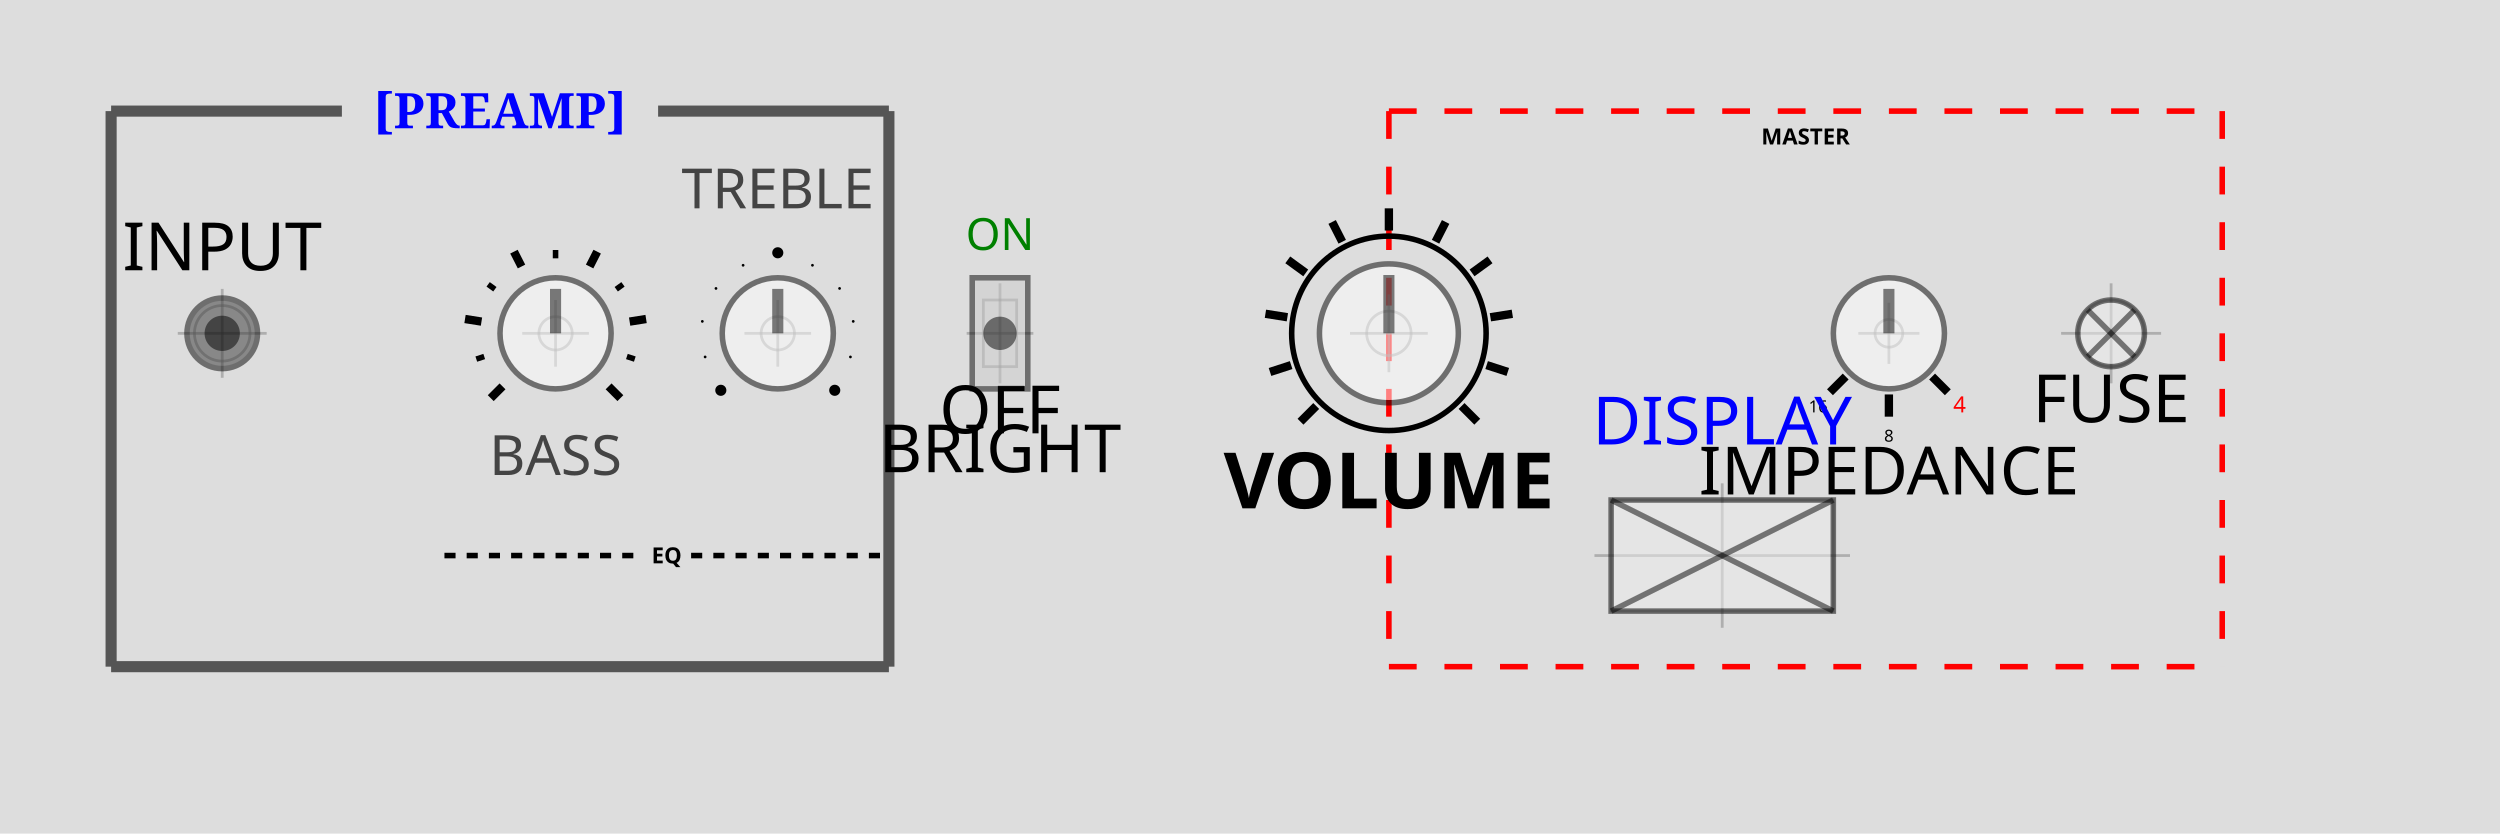
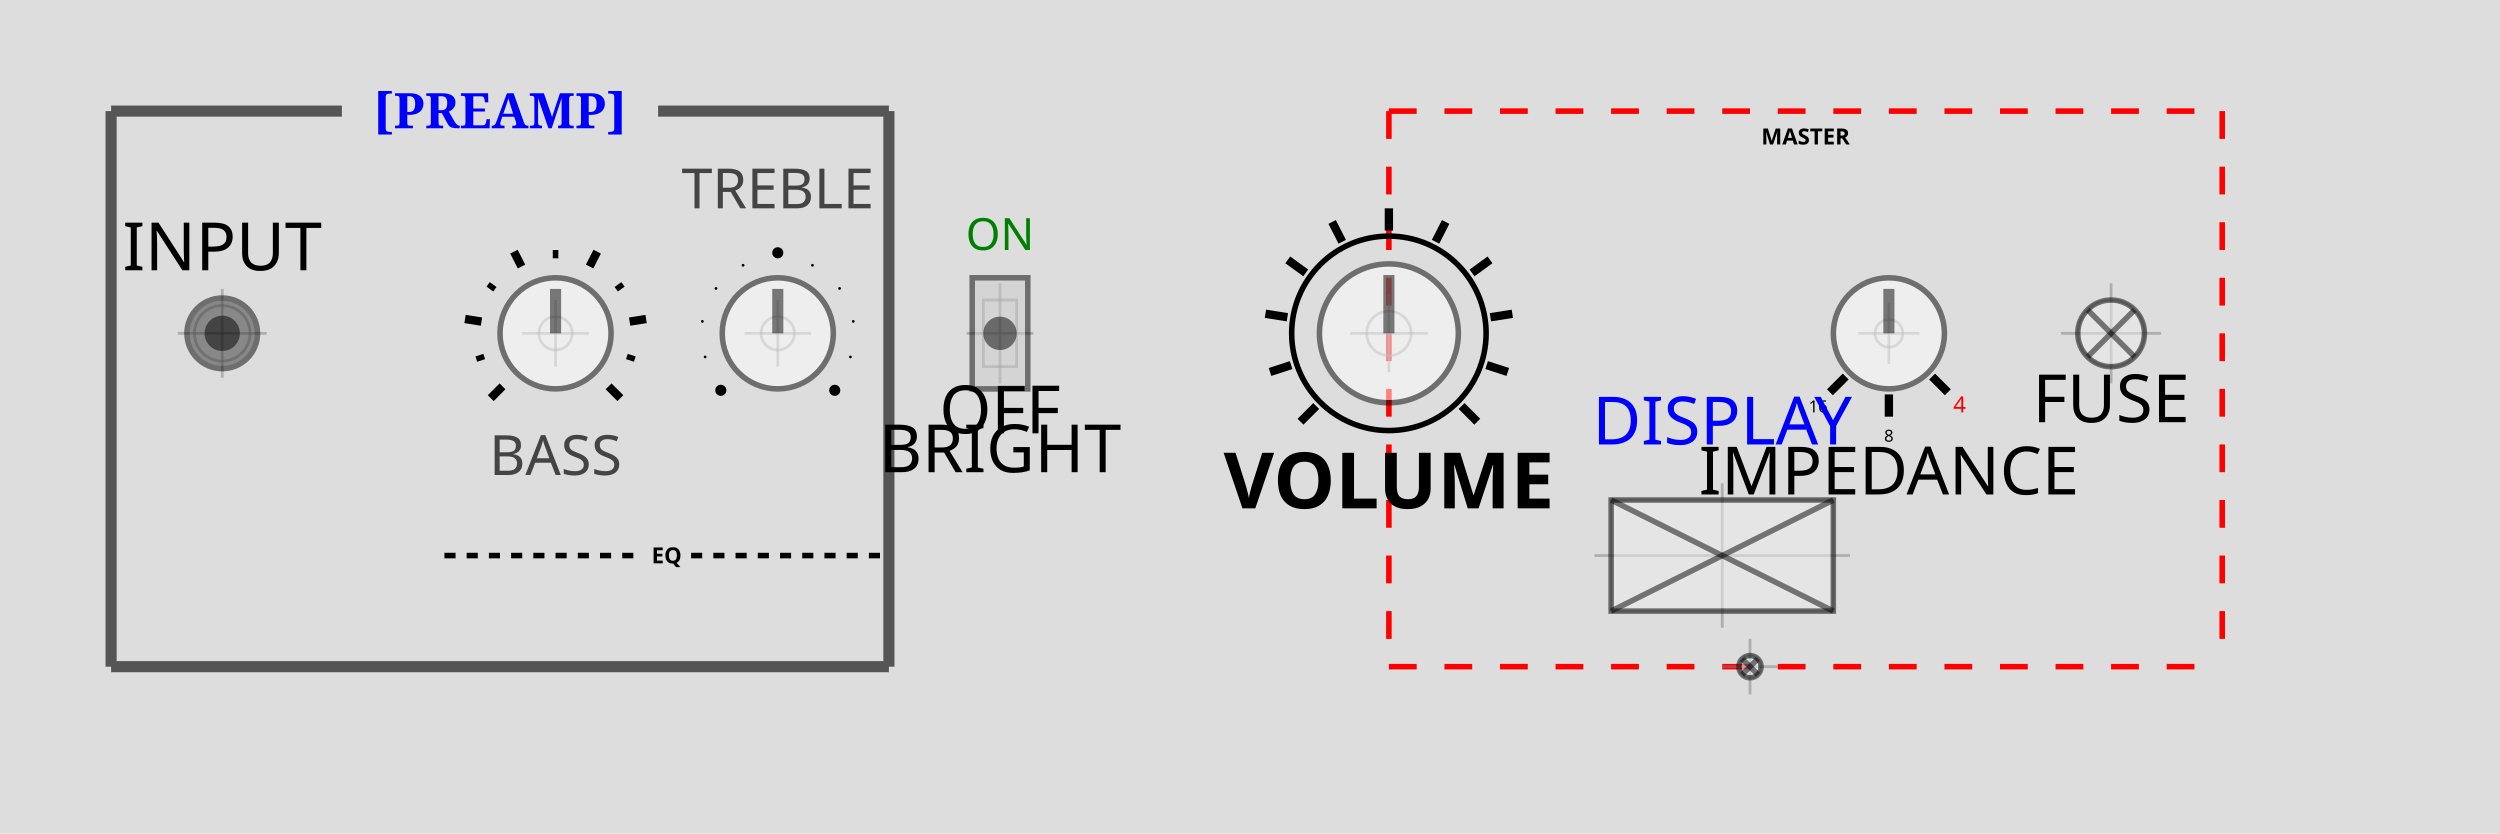
<svg xmlns="http://www.w3.org/2000/svg" baseProfile="full" height="150.0mm" version="1.1" viewBox="0 0 450.0 150.0" width="450.0mm">
  <defs />
  <rect fill="#dddddd" height="150.0" width="450.0" x="0" y="0" />
  <text fill="blue" font-family="serif" font-size="8.819" font-weight="bold" text-anchor="middle" x="90.0" y="23.087"> [PREAMP] </text>
  <line stroke="#555555" stroke-width="2.0" x1="20.0" x2="61.542" y1="20.0" y2="20.0" />
  <line stroke="#555555" stroke-width="2.0" x1="118.458" x2="160.0" y1="20.0" y2="20.0" />
  <line stroke="#555555" stroke-width="2.0" x1="20.0" x2="160.0" y1="120.0" y2="120.0" />
  <line stroke="#555555" stroke-width="2.0" x1="20.0" x2="20.0" y1="20.0" y2="120.0" />
  <line stroke="#555555" stroke-width="2.0" x1="160.0" x2="160.0" y1="20.0" y2="120.0" />
  <circle cx="40.0" cy="60.0" fill="none" r="5.0" stroke="gray" stroke-opacity="0.5" stroke-width="0.5" />
  <line stroke="gray" stroke-opacity="0.5" stroke-width="0.5" x1="32.0" x2="48.0" y1="60.0" y2="60.0" />
  <line stroke="gray" stroke-opacity="0.5" stroke-width="0.5" x1="40.0" x2="40.0" y1="52.0" y2="68.0" />
  <circle cx="40.0" cy="60.0" fill="#333333" opacity="0.5" r="6.35" stroke="black" stroke-width="1" />
  <circle cx="40.0" cy="60.0" fill="black" opacity="0.5" r="3.175" />
  <text fill="black" font-family="sans-serif" font-size="12" font-weight="normal" text-anchor="middle" x="40.0" y="48.65">INPUT</text>
  <text fill="black" font-family="sans-serif" font-size="4.0" font-weight="bold" text-anchor="middle" x="120.0" y="101.4">EQ</text>
  <line stroke="black" stroke-dasharray="2,2" stroke-width="1.0" x1="80.0" x2="115.6" y1="100.0" y2="100.0" />
  <line stroke="black" stroke-dasharray="2,2" stroke-width="1.0" x1="124.4" x2="160.0" y1="100.0" y2="100.0" />
  <circle cx="100.0" cy="60.0" fill="none" r="3.0" stroke="gray" stroke-opacity="0.5" stroke-width="0.5" />
  <line stroke="gray" stroke-opacity="0.5" stroke-width="0.5" x1="94.0" x2="106.0" y1="60.0" y2="60.0" />
  <line stroke="gray" stroke-opacity="0.5" stroke-width="0.5" x1="100.0" x2="100.0" y1="54.0" y2="66.0" />
  <line stroke="black" stroke-width="1.5" x1="90.454" x2="88.333" y1="69.546" y2="71.667" />
  <line stroke="black" stroke-width="1" x1="87.161" x2="85.734" y1="64.172" y2="64.635" />
  <line stroke="black" stroke-width="1.5" x1="86.666" x2="83.703" y1="57.888" y2="57.419" />
  <line stroke="black" stroke-width="1" x1="89.078" x2="87.865" y1="52.065" y2="51.183" />
  <line stroke="black" stroke-width="1.5" x1="93.871" x2="92.509" y1="47.971" y2="45.298" />
  <line stroke="black" stroke-width="1" x1="100.0" x2="100.0" y1="46.5" y2="45.0" />
  <line stroke="black" stroke-width="1.5" x1="106.129" x2="107.491" y1="47.971" y2="45.298" />
  <line stroke="black" stroke-width="1" x1="110.922" x2="112.135" y1="52.065" y2="51.183" />
  <line stroke="black" stroke-width="1.5" x1="113.334" x2="116.297" y1="57.888" y2="57.419" />
  <line stroke="black" stroke-width="1" x1="112.839" x2="114.266" y1="64.172" y2="64.635" />
  <line stroke="black" stroke-width="1.5" x1="109.546" x2="111.667" y1="69.546" y2="71.667" />
  <circle cx="100.0" cy="60.0" fill="white" opacity="0.5" r="10.0" stroke="black" stroke-width="1" />
  <line opacity="0.5" stroke="black" stroke-width="2" x1="100.0" x2="100.0" y1="60.0" y2="52.0" />
  <text fill="#444444" font-family="sans-serif" font-size="10.0" font-weight="normal" text-anchor="middle" x="100.0" y="85.5">BASS</text>
  <circle cx="140.0" cy="60.0" fill="none" r="3.0" stroke="gray" stroke-opacity="0.5" stroke-width="0.5" />
  <line stroke="gray" stroke-opacity="0.5" stroke-width="0.5" x1="134.0" x2="146.0" y1="60.0" y2="60.0" />
  <line stroke="gray" stroke-opacity="0.5" stroke-width="0.5" x1="140.0" x2="140.0" y1="54.0" y2="66.0" />
  <circle cx="129.747" cy="70.253" fill="black" r="1.0" />
  <circle cx="126.923" cy="64.249" fill="black" r="0.25" />
  <circle cx="126.419" cy="57.849" fill="black" r="0.25" />
  <circle cx="128.876" cy="51.918" fill="black" r="0.25" />
  <circle cx="133.758" cy="47.749" fill="black" r="0.25" />
  <circle cx="140.0" cy="45.5" fill="black" r="1.0" />
  <circle cx="146.242" cy="47.749" fill="black" r="0.25" />
  <circle cx="151.124" cy="51.918" fill="black" r="0.25" />
  <circle cx="153.581" cy="57.849" fill="black" r="0.25" />
  <circle cx="153.077" cy="64.249" fill="black" r="0.25" />
  <circle cx="150.253" cy="70.253" fill="black" r="1.0" />
  <circle cx="140.0" cy="60.0" fill="white" opacity="0.5" r="10.0" stroke="black" stroke-width="1" />
  <line opacity="0.5" stroke="black" stroke-width="2" x1="140.0" x2="140.0" y1="60.0" y2="52.0" />
  <text fill="#444444" font-family="sans-serif" font-size="10.0" font-weight="normal" text-anchor="middle" x="140.0" y="37.5">TREBLE</text>
  <rect fill="none" height="12.0" stroke="gray" stroke-opacity="0.5" stroke-width="0.5" width="6.0" x="177.0" y="54.0" />
  <line stroke="gray" stroke-opacity="0.5" stroke-width="0.5" x1="174.0" x2="186.0" y1="60.0" y2="60.0" />
  <line stroke="gray" stroke-opacity="0.5" stroke-width="0.5" x1="180.0" x2="180.0" y1="51.0" y2="69.0" />
  <text fill="green" font-family="sans-serif" font-size="8.0" font-weight="normal" text-anchor="middle" x="180.0" y="45.0">ON</text>
  <text fill="black" font-family="sans-serif" font-size="12" font-weight="normal" text-anchor="middle" x="180.0" y="78.0">OFF</text>
  <rect fill="#cccccc" height="20.0" opacity="0.5" stroke="black" width="10.0" x="175.0" y="50.0" />
  <circle cx="180.0" cy="60.0" fill="black" opacity="0.5" r="3.0" />
  <text fill="black" font-family="sans-serif" font-size="12" font-weight="normal" text-anchor="middle" x="180.0" y="85.0">BRIGHT</text>
  <text fill="black" font-family="sans-serif" font-size="4.0" font-weight="bold" text-anchor="middle" x="325.0" y="26.0">MASTER</text>
  <line stroke="red" stroke-dasharray="5,5" stroke-width="1.0" x1="250.0" x2="400.0" y1="20.0" y2="20.0" />
  <line stroke="red" stroke-dasharray="5,5" stroke-width="1.0" x1="250.0" x2="400.0" y1="120.0" y2="120.0" />
  <line stroke="red" stroke-dasharray="5,5" stroke-width="1.0" x1="250.0" x2="250.0" y1="20.0" y2="120.0" />
  <line stroke="red" stroke-dasharray="5,5" stroke-width="1.0" x1="400.0" x2="400.0" y1="20.0" y2="120.0" />
  <circle cx="250.0" cy="60.0" fill="none" r="4.0" stroke="gray" stroke-opacity="0.5" stroke-width="0.5" />
  <line stroke="gray" stroke-opacity="0.5" stroke-width="0.5" x1="243.0" x2="257.0" y1="60.0" y2="60.0" />
  <line stroke="gray" stroke-opacity="0.5" stroke-width="0.5" x1="250.0" x2="250.0" y1="53.0" y2="67.0" />
  <circle cx="250.0" cy="60.0" fill="none" r="17.5" stroke="black" stroke-width="1.0" />
  <line stroke="black" stroke-width="1.5" x1="236.919" x2="234.09" y1="73.081" y2="75.91" />
  <line stroke="black" stroke-width="1.5" x1="232.405" x2="228.601" y1="65.717" y2="66.953" />
  <line stroke="black" stroke-width="1.5" x1="231.728" x2="227.777" y1="57.106" y2="56.48" />
  <line stroke="black" stroke-width="1.5" x1="235.033" x2="231.797" y1="49.126" y2="46.775" />
  <line stroke="black" stroke-width="1.5" x1="241.601" x2="239.785" y1="43.516" y2="39.952" />
  <line stroke="black" stroke-width="1.5" x1="250.0" x2="250.0" y1="41.5" y2="37.5" />
  <line stroke="black" stroke-width="1.5" x1="258.399" x2="260.215" y1="43.516" y2="39.952" />
  <line stroke="black" stroke-width="1.5" x1="264.967" x2="268.203" y1="49.126" y2="46.775" />
  <line stroke="black" stroke-width="1.5" x1="268.272" x2="272.223" y1="57.106" y2="56.48" />
  <line stroke="black" stroke-width="1.5" x1="267.595" x2="271.399" y1="65.717" y2="66.953" />
  <line stroke="black" stroke-width="1.5" x1="263.081" x2="265.91" y1="73.081" y2="75.91" />
  <circle cx="250.0" cy="60.0" fill="white" opacity="0.5" r="12.5" stroke="black" stroke-width="1" />
  <line opacity="0.5" stroke="black" stroke-width="2" x1="250.0" x2="250.0" y1="60.0" y2="49.5" />
  <text fill="black" font-family="sans-serif" font-size="14.0" font-weight="bold" text-anchor="middle" x="250.0" y="91.5">VOLUME</text>
  <circle cx="340.0" cy="60.0" fill="none" r="2.5" stroke="gray" stroke-opacity="0.5" stroke-width="0.5" />
  <line stroke="gray" stroke-opacity="0.5" stroke-width="0.5" x1="334.5" x2="345.5" y1="60.0" y2="60.0" />
  <line stroke="gray" stroke-opacity="0.5" stroke-width="0.5" x1="340.0" x2="340.0" y1="54.5" y2="65.5" />
  <line stroke="black" stroke-width="1.5" x1="347.778" x2="350.607" y1="67.778" y2="70.607" />
  <text fill="red" font-family="sans-serif" font-size="4.0" font-weight="normal" text-anchor="middle" x="352.728" y="74.228">4</text>
  <line stroke="black" stroke-width="1.5" x1="340.0" x2="340.0" y1="71.0" y2="75.0" />
  <text fill="black" font-family="sans-serif" font-size="3.0" font-weight="normal" text-anchor="middle" x="340.0" y="79.5">8</text>
  <line stroke="black" stroke-width="1.5" x1="332.222" x2="329.393" y1="67.778" y2="70.607" />
  <text fill="black" font-family="sans-serif" font-size="3.0" font-weight="normal" text-anchor="middle" x="327.272" y="74.228">16</text>
  <circle cx="340.0" cy="60.0" fill="white" opacity="0.5" r="10.0" stroke="black" stroke-width="1" />
  <line opacity="0.5" stroke="black" stroke-width="2" x1="340.0" x2="340.0" y1="60.0" y2="52.0" />
  <text fill="black" font-family="sans-serif" font-size="12" font-weight="normal" text-anchor="middle" x="340.0" y="89.0">IMPEDANCE</text>
  <circle cx="380.0" cy="60.0" fill="none" r="6.0" stroke="gray" stroke-opacity="0.5" stroke-width="0.5" />
  <line stroke="gray" stroke-opacity="0.5" stroke-width="0.5" x1="371.0" x2="389.0" y1="60.0" y2="60.0" />
  <line stroke="gray" stroke-opacity="0.5" stroke-width="0.5" x1="380.0" x2="380.0" y1="51.0" y2="69.0" />
  <circle cx="380.0" cy="60.0" fill="#eeeeee" opacity="0.5" r="6.0" stroke="black" stroke-width="1" />
  <line opacity="0.5" stroke="black" stroke-width="1" x1="375.8" x2="384.2" y1="55.8" y2="64.2" />
  <line opacity="0.5" stroke="black" stroke-width="1" x1="384.2" x2="375.8" y1="55.8" y2="64.2" />
  <text fill="black" font-family="sans-serif" font-size="12" font-weight="normal" text-anchor="middle" x="380.0" y="76.0">FUSE</text>
  <rect fill="none" height="20.0" stroke="gray" stroke-opacity="0.5" stroke-width="0.5" width="40.0" x="290.0" y="90.0" />
  <line stroke="gray" stroke-opacity="0.5" stroke-width="0.5" x1="287.0" x2="333.0" y1="100.0" y2="100.0" />
  <line stroke="gray" stroke-opacity="0.5" stroke-width="0.5" x1="310.0" x2="310.0" y1="87.0" y2="113.0" />
  <rect fill="#eeeeee" height="20.0" opacity="0.5" stroke="black" stroke-width="1" width="40.0" x="290.0" y="90.0" />
  <line opacity="0.5" stroke="black" stroke-width="1" x1="290.0" x2="330.0" y1="90.0" y2="110.0" />
  <line opacity="0.5" stroke="black" stroke-width="1" x1="330.0" x2="290.0" y1="90.0" y2="110.0" />
  <text fill="blue" font-family="sans-serif" font-size="12" font-weight="normal" text-anchor="middle" x="310.0" y="80.0">DISPLAY</text>
+   <circle cx="315.0" cy="120.0" fill="none" r="2.0" stroke="gray" stroke-opacity="0.5" stroke-width="0.5" />
+   <line stroke="gray" stroke-opacity="0.5" stroke-width="0.5" x1="310.0" x2="320.0" y1="120.0" y2="120.0" />
+   <line stroke="gray" stroke-opacity="0.5" stroke-width="0.5" x1="315.0" x2="315.0" y1="115.0" y2="125.0" />
+   <circle cx="315.0" cy="120.0" fill="#eeeeee" opacity="0.5" r="2.0" stroke="black" stroke-width="1" />
+   <line opacity="0.5" stroke="black" stroke-width="1" x1="313.6" x2="316.4" y1="118.6" y2="121.4" />
+   <line opacity="0.5" stroke="black" stroke-width="1" x1="316.4" x2="313.6" y1="118.6" y2="121.4" />
</svg>
